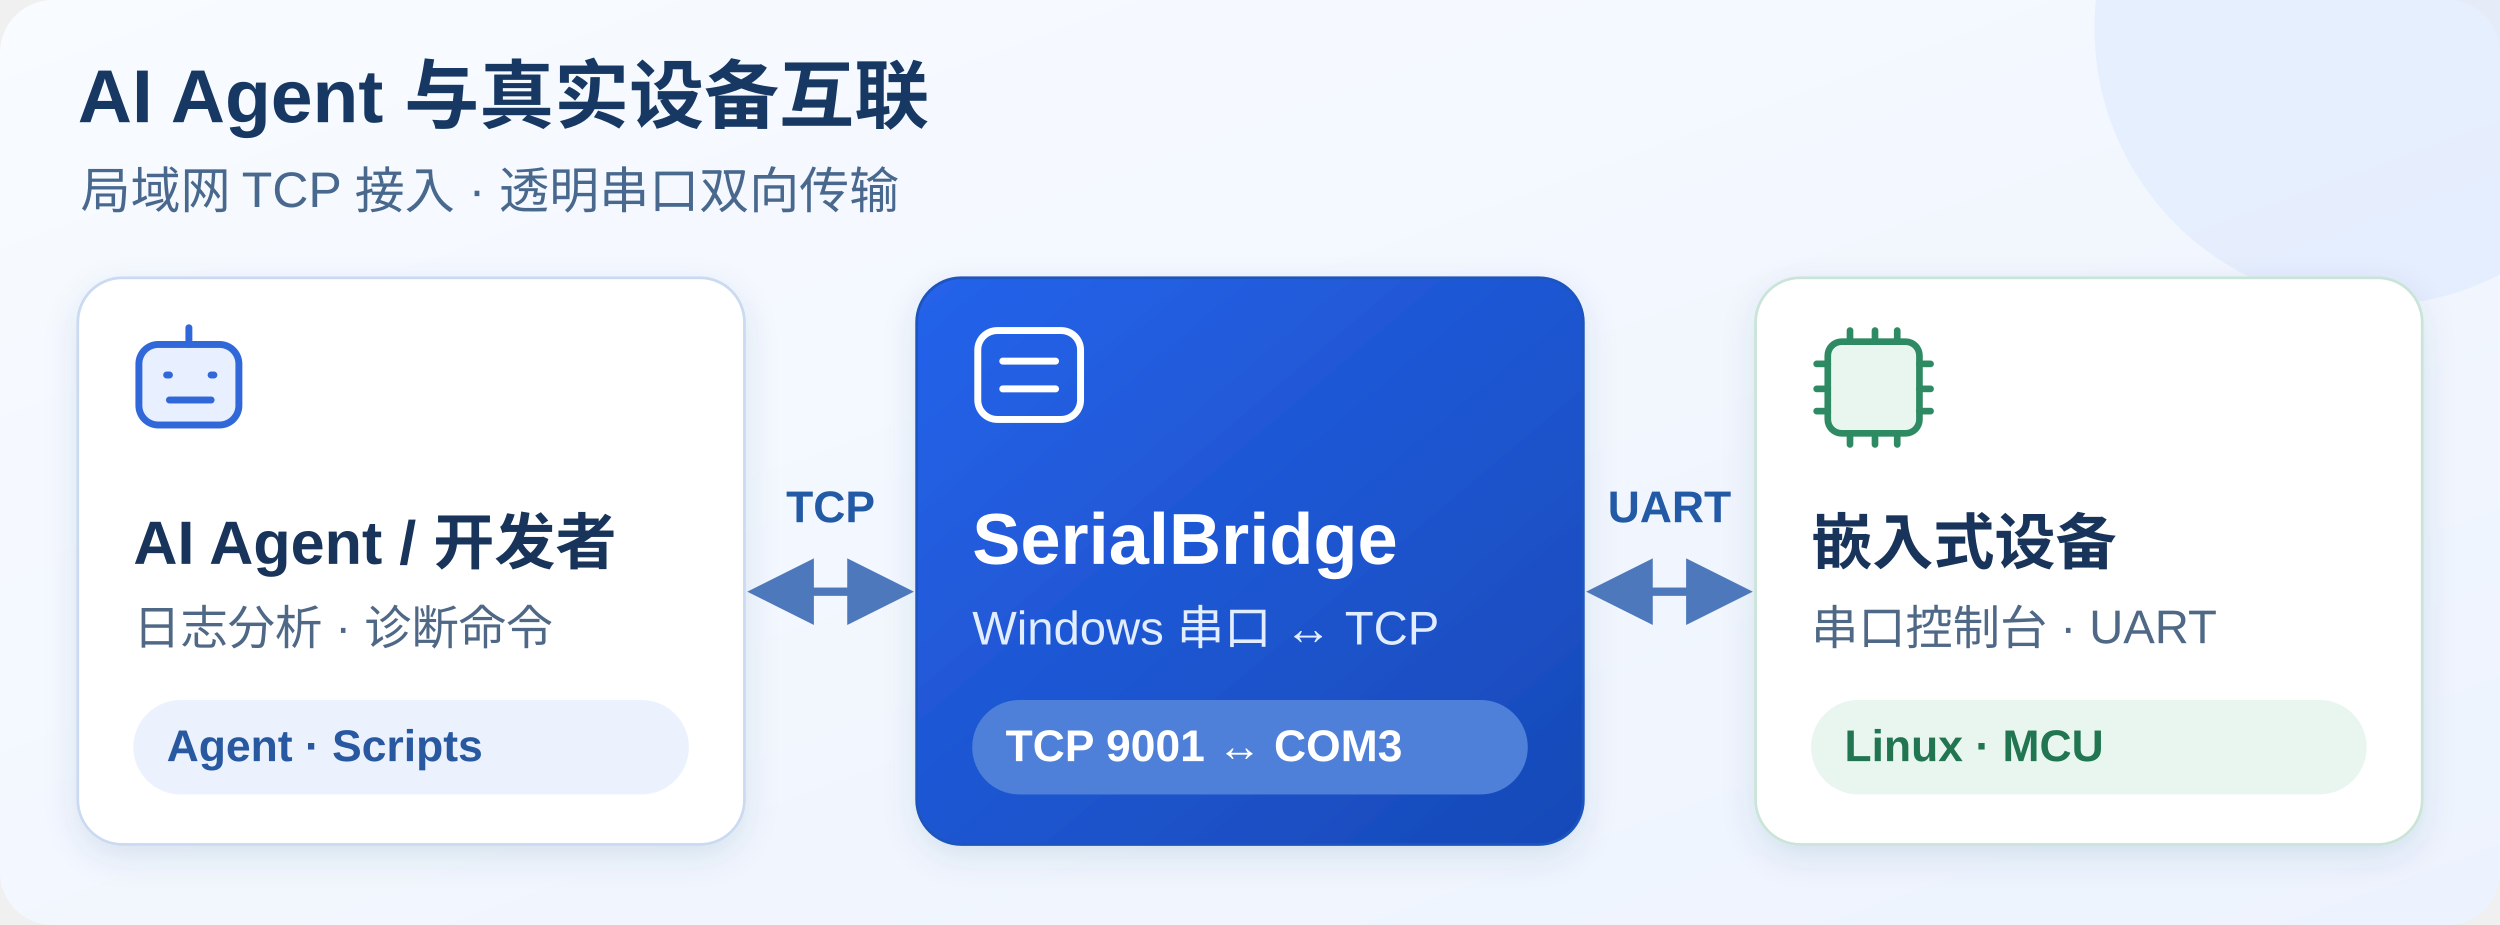
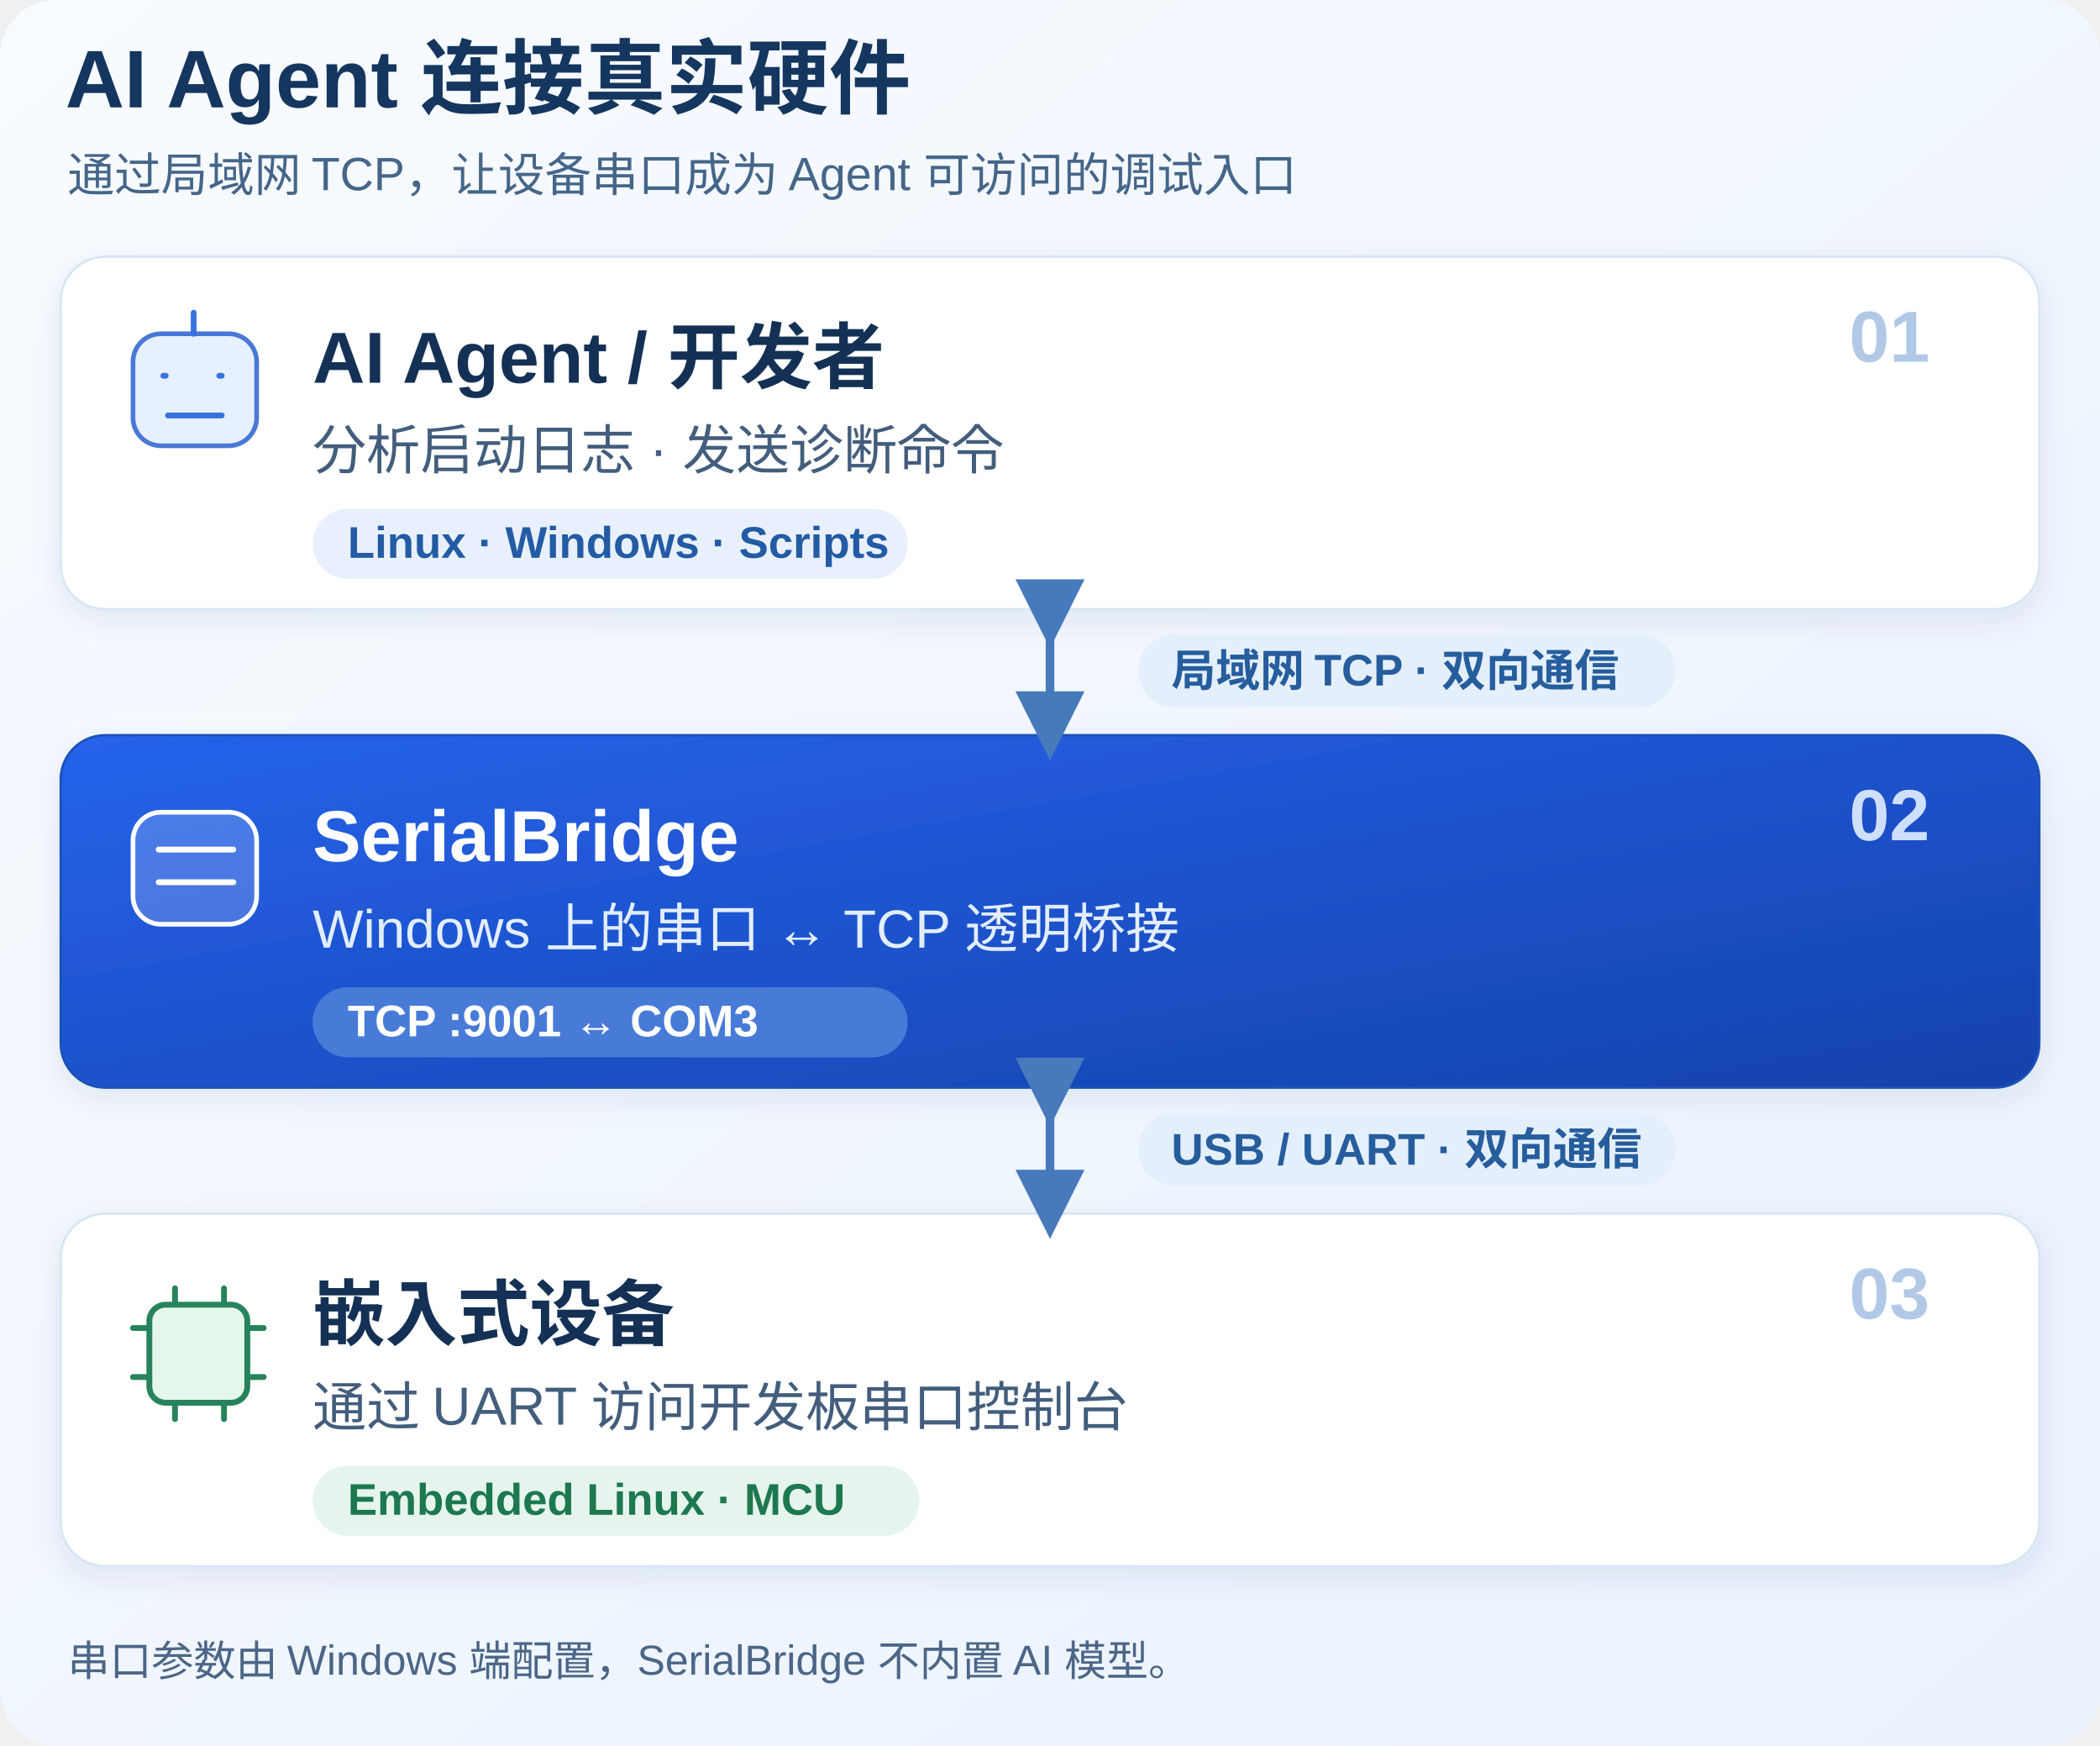
- <svg xmlns="http://www.w3.org/2000/svg" role="img" aria-labelledby="title desc" viewBox="0 0 900 333">
+ <svg xmlns="http://www.w3.org/2000/svg" viewBox="0 0 900 748" width="900" height="748" role="img" aria-labelledby="title desc">
  <defs>
    <linearGradient id="background" x1="0" y1="0" x2="1" y2="1">
      <stop stop-color="#F8FBFF" />
-       <stop offset="1" stop-color="#EDF3FE" />
+       <stop offset="1" stop-color="#EAF2FD" />
    </linearGradient>
    <linearGradient id="blue" x1="0" y1="0" x2="1" y2="1">
      <stop stop-color="#2563EB" />
-       <stop offset="1" stop-color="#1749B7" />
+       <stop offset="1" stop-color="#1542AC" />
    </linearGradient>
-     <filter id="shadow" x="-10%" y="-15%" width="130%" height="145%">
-       <feDropShadow dx="0" dy="4" stdDeviation="6" flood-color="#23476D" flood-opacity=".12" />
+     <filter id="shadow" x="-10%" y="-10%" width="125%" height="130%">
+       <feDropShadow dx="0" dy="4" stdDeviation="6" flood-color="#244968" flood-opacity=".09" />
    </filter>
-     <marker id="arrow" markerWidth="8" markerHeight="8" refX="6" refY="4" orient="auto-start-reverse">
-       <path d="M0 0L8 4L0 8Z" fill="#4D79BC" />
+     <marker id="arrowStart" markerWidth="10" markerHeight="10" refX="5" refY="5" orient="auto-start-reverse">
+       <path d="M1 5L9 1L9 9Z" fill="#477ABB" />
+     </marker>
+     <marker id="arrowEnd" markerWidth="10" markerHeight="10" refX="5" refY="5" orient="auto">
+       <path d="M1 1L9 5L1 9Z" fill="#477ABB" />
    </marker>
  </defs>
-   <rect width="900" height="333" rx="19" fill="url(#background)" />
-   <circle cx="854" cy="10" r="100" fill="#DEEAFE" opacity=".6" />
+   <rect width="900" height="748" rx="24" fill="url(#background)" />
  <g font-family="-apple-system,BlinkMacSystemFont,'Segoe UI','Microsoft YaHei',Arial,sans-serif">
-     <text x="28" y="44" font-size="27" font-weight="700" fill="#163863">AI Agent 与真实设备互联</text>
-     <text x="29" y="75" font-size="18" fill="#48688D">局域网 TCP 接入 · 透明串口双向传输</text>
+     <text x="28" y="46" font-weight="750" font-size="35" fill="#14365F">AI Agent 连接真实硬件</text>
+     <text x="29" y="82" font-size="20" fill="#456689">通过局域网 TCP，让设备串口成为 Agent 可访问的调试入口</text>
    <g filter="url(#shadow)">
-       <rect x="28" y="100" width="240" height="204" rx="16" fill="#FFFFFF" stroke="#CADAF1" />
-       <rect x="330" y="100" width="240" height="204" rx="16" fill="url(#blue)" stroke="#1D54BE" />
-       <rect x="632" y="100" width="240" height="204" rx="16" fill="#FFFFFF" stroke="#CAE4D8" />
+       <rect x="26" y="110" width="848" height="151" rx="19" fill="#FFFFFF" stroke="#D7E5F4" />
    </g>
-     <g transform="translate(49 117)" stroke="#3168D9" stroke-width="2.5" fill="none" stroke-linecap="round">
-       <rect x="1" y="7" width="36" height="29" rx="7" fill="#E8F0FF" />
-       <path d="M19 1v6M11 18h1M27 18h1M12 27h15" />
+     <rect x="57" y="143" width="53" height="48" rx="12" fill="#E7F0FF" stroke="#4A78D7" stroke-width="2" />
+     <path d="M83 134v9M70 161h1M94 161h1M72 178h23" fill="none" stroke="#3773DE" stroke-width="2.5" stroke-linecap="round" />
+     <text x="134" y="164" font-size="31" font-weight="750" fill="#143155">AI Agent / 开发者</text>
+     <text x="134" y="201" font-size="23" fill="#435D7C">分析启动日志 · 发送诊断命令</text>
+     <rect x="134" y="218" width="255" height="30" rx="15" fill="#E8F0FE" />
+     <text x="149" y="239" font-size="19" font-weight="650" fill="#235BA4">Linux · Windows · Scripts</text>
+     <text x="827" y="155" font-size="31" text-anchor="end" font-weight="750" fill="#B1C9E7">01</text>
+     <g filter="url(#shadow)">
+       <rect x="26" y="315" width="848" height="151" rx="19" fill="url(#blue)" stroke="#1B51B6" />
    </g>
-     <g transform="translate(352 119)" stroke="#FFFFFF" stroke-width="2.5" fill="none" stroke-linecap="round">
-       <rect width="37" height="32" rx="7" />
-       <path d="M9 11h19M9 21h19" />
+     <rect x="57" y="348" width="53" height="48" rx="12" fill="#FFFFFF" fill-opacity=".18" stroke="#FFFFFF" stroke-width="2" />
+     <path d="M68 364h32M68 378h32" stroke="#FFFFFF" stroke-width="2.5" stroke-linecap="round" />
+     <text x="134" y="369" font-size="31" font-weight="750" fill="#FFFFFF">SerialBridge</text>
+     <text x="134" y="406" font-size="23" fill="#E2EDFF">Windows 上的串口 ↔ TCP 透明桥接</text>
+     <rect x="134" y="423" width="255" height="30" rx="15" fill="#487BD8" />
+     <text x="149" y="444" font-size="19" font-weight="650" fill="#FFFFFF">TCP :9001 ↔ COM3</text>
+     <text x="827" y="360" font-size="31" text-anchor="end" font-weight="750" fill="#CFE0FF">02</text>
+     <g filter="url(#shadow)">
+       <rect x="26" y="520" width="848" height="151" rx="19" fill="#FFFFFF" stroke="#D7E5F4" />
    </g>
-     <g transform="translate(654 119)" stroke="#2E8A62" stroke-width="2.4" fill="none" stroke-linecap="round">
-       <rect x="4" y="4" width="33" height="33" rx="5" fill="#E8F6EF" />
-       <path d="M0 12h4M0 21h4M0 29h4M37 12h4M37 21h4M37 29h4M12 0v4M21 0v4M29 0v4M12 37v4M21 37v4M29 37v4" />
-     </g>
-     <text x="48" y="203" font-size="22" font-weight="700" fill="#18345B">AI Agent / 开发者</text>
-     <text x="48" y="232" font-size="17" font-weight="500" fill="#4E6886">日志分析 · 诊断命令</text>
-     <rect x="48" y="252" width="200" height="34" rx="17" fill="#EBF2FE" />
-     <text x="60" y="274" font-size="16" font-weight="600" fill="#2758A0">Agent · Scripts</text>
-     <text x="350" y="203" font-size="26" font-weight="700" fill="#FFFFFF">SerialBridge</text>
-     <text x="350" y="232" font-size="17" font-weight="500" fill="#E2EDFF">Windows 串口 ↔ TCP</text>
-     <rect x="350" y="252" width="200" height="34" rx="17" fill="#4F80D9" />
-     <text x="362" y="274" font-size="16" font-weight="600" fill="#FFFFFF">TCP 9001 ↔ COM3</text>
-     <text x="652" y="203" font-size="22" font-weight="700" fill="#18345B">嵌入式设备</text>
-     <text x="652" y="232" font-size="17" font-weight="500" fill="#4E6886">串口控制台 · UART</text>
-     <rect x="652" y="252" width="200" height="34" rx="17" fill="#E8F6EF" />
-     <text x="664" y="274" font-size="16" font-weight="600" fill="#217651">Linux · MCU</text>
-     <path d="M275 213H323" fill="none" stroke="#4D79BC" stroke-width="3" stroke-linecap="round" marker-start="url(#arrow)" marker-end="url(#arrow)" />
-     <path d="M577 213H625" fill="none" stroke="#4D79BC" stroke-width="3" stroke-linecap="round" marker-start="url(#arrow)" marker-end="url(#arrow)" />
-     <text x="299" y="188" text-anchor="middle" font-size="16" font-weight="700" fill="#235AA6">TCP</text>
-     <text x="601" y="188" text-anchor="middle" font-size="16" font-weight="700" fill="#235AA6">UART</text>
+     <rect x="64" y="559" width="42" height="42" rx="7" fill="#E4F7EB" stroke="#27835B" stroke-width="2.5" />
+     <path d="M57 569h7M57 590h7M106 569h7M106 590h7M75 552v7M96 552v7M75 601v7M96 601v7" stroke="#27835B" stroke-width="2.5" stroke-linecap="round" />
+     <text x="134" y="574" font-size="31" font-weight="750" fill="#143155">嵌入式设备</text>
+     <text x="134" y="611" font-size="23" fill="#435D7C">通过 UART 访问开发板串口控制台</text>
+     <rect x="134" y="628" width="260" height="30" rx="15" fill="#E5F5ED" />
+     <text x="149" y="649" font-size="19" font-weight="650" fill="#1D7850">Embedded Linux · MCU</text>
+     <text x="827" y="565" font-size="31" text-anchor="end" font-weight="750" fill="#B1C9E7">03</text>
+     <path d="M450 263v48" stroke="#477ABB" stroke-width="3.7" fill="none" marker-start="url(#arrowStart)" marker-end="url(#arrowEnd)" />
+     <rect x="488" y="272" width="230" height="31" rx="15" fill="#E4EFFC" />
+     <text x="502" y="294" font-size="19" font-weight="700" fill="#265D9D">局域网 TCP · 双向通信</text>
+     <path d="M450 468v48" stroke="#477ABB" stroke-width="3.7" fill="none" marker-start="url(#arrowStart)" marker-end="url(#arrowEnd)" />
+     <rect x="488" y="477" width="230" height="31" rx="15" fill="#E4EFFC" />
+     <text x="502" y="499" font-size="19" font-weight="700" fill="#265D9D">USB / UART · 双向通信</text>
+     <text x="29" y="718" font-size="18" fill="#4B6687">串口参数由 Windows 端配置，SerialBridge 不内置 AI 模型。</text>
  </g>
</svg>
